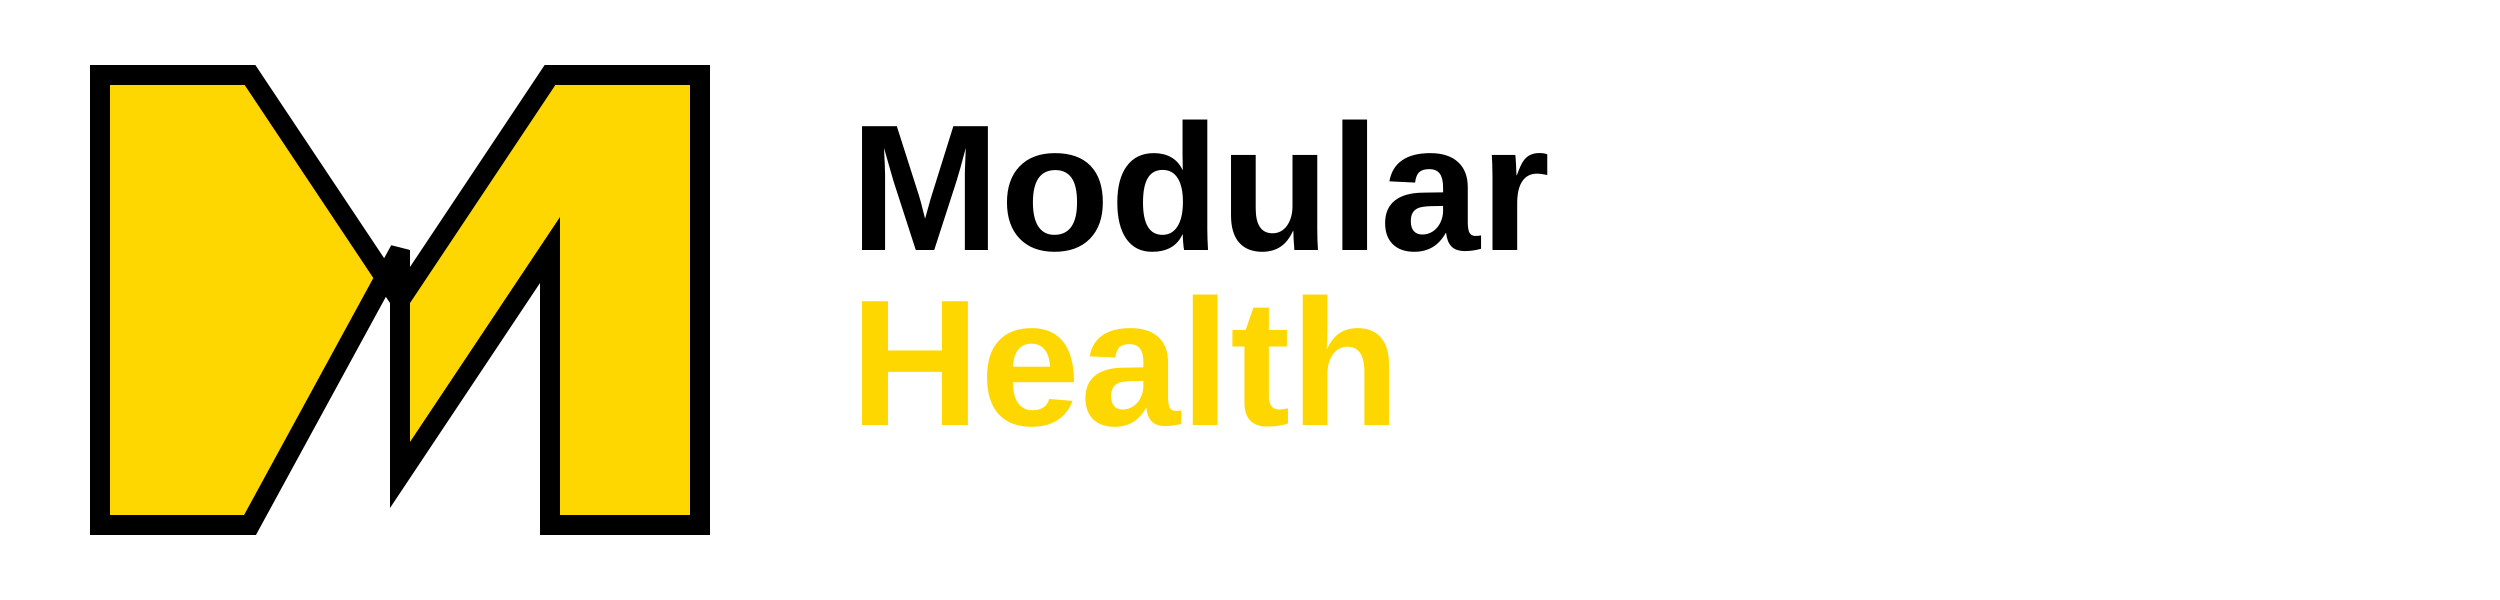
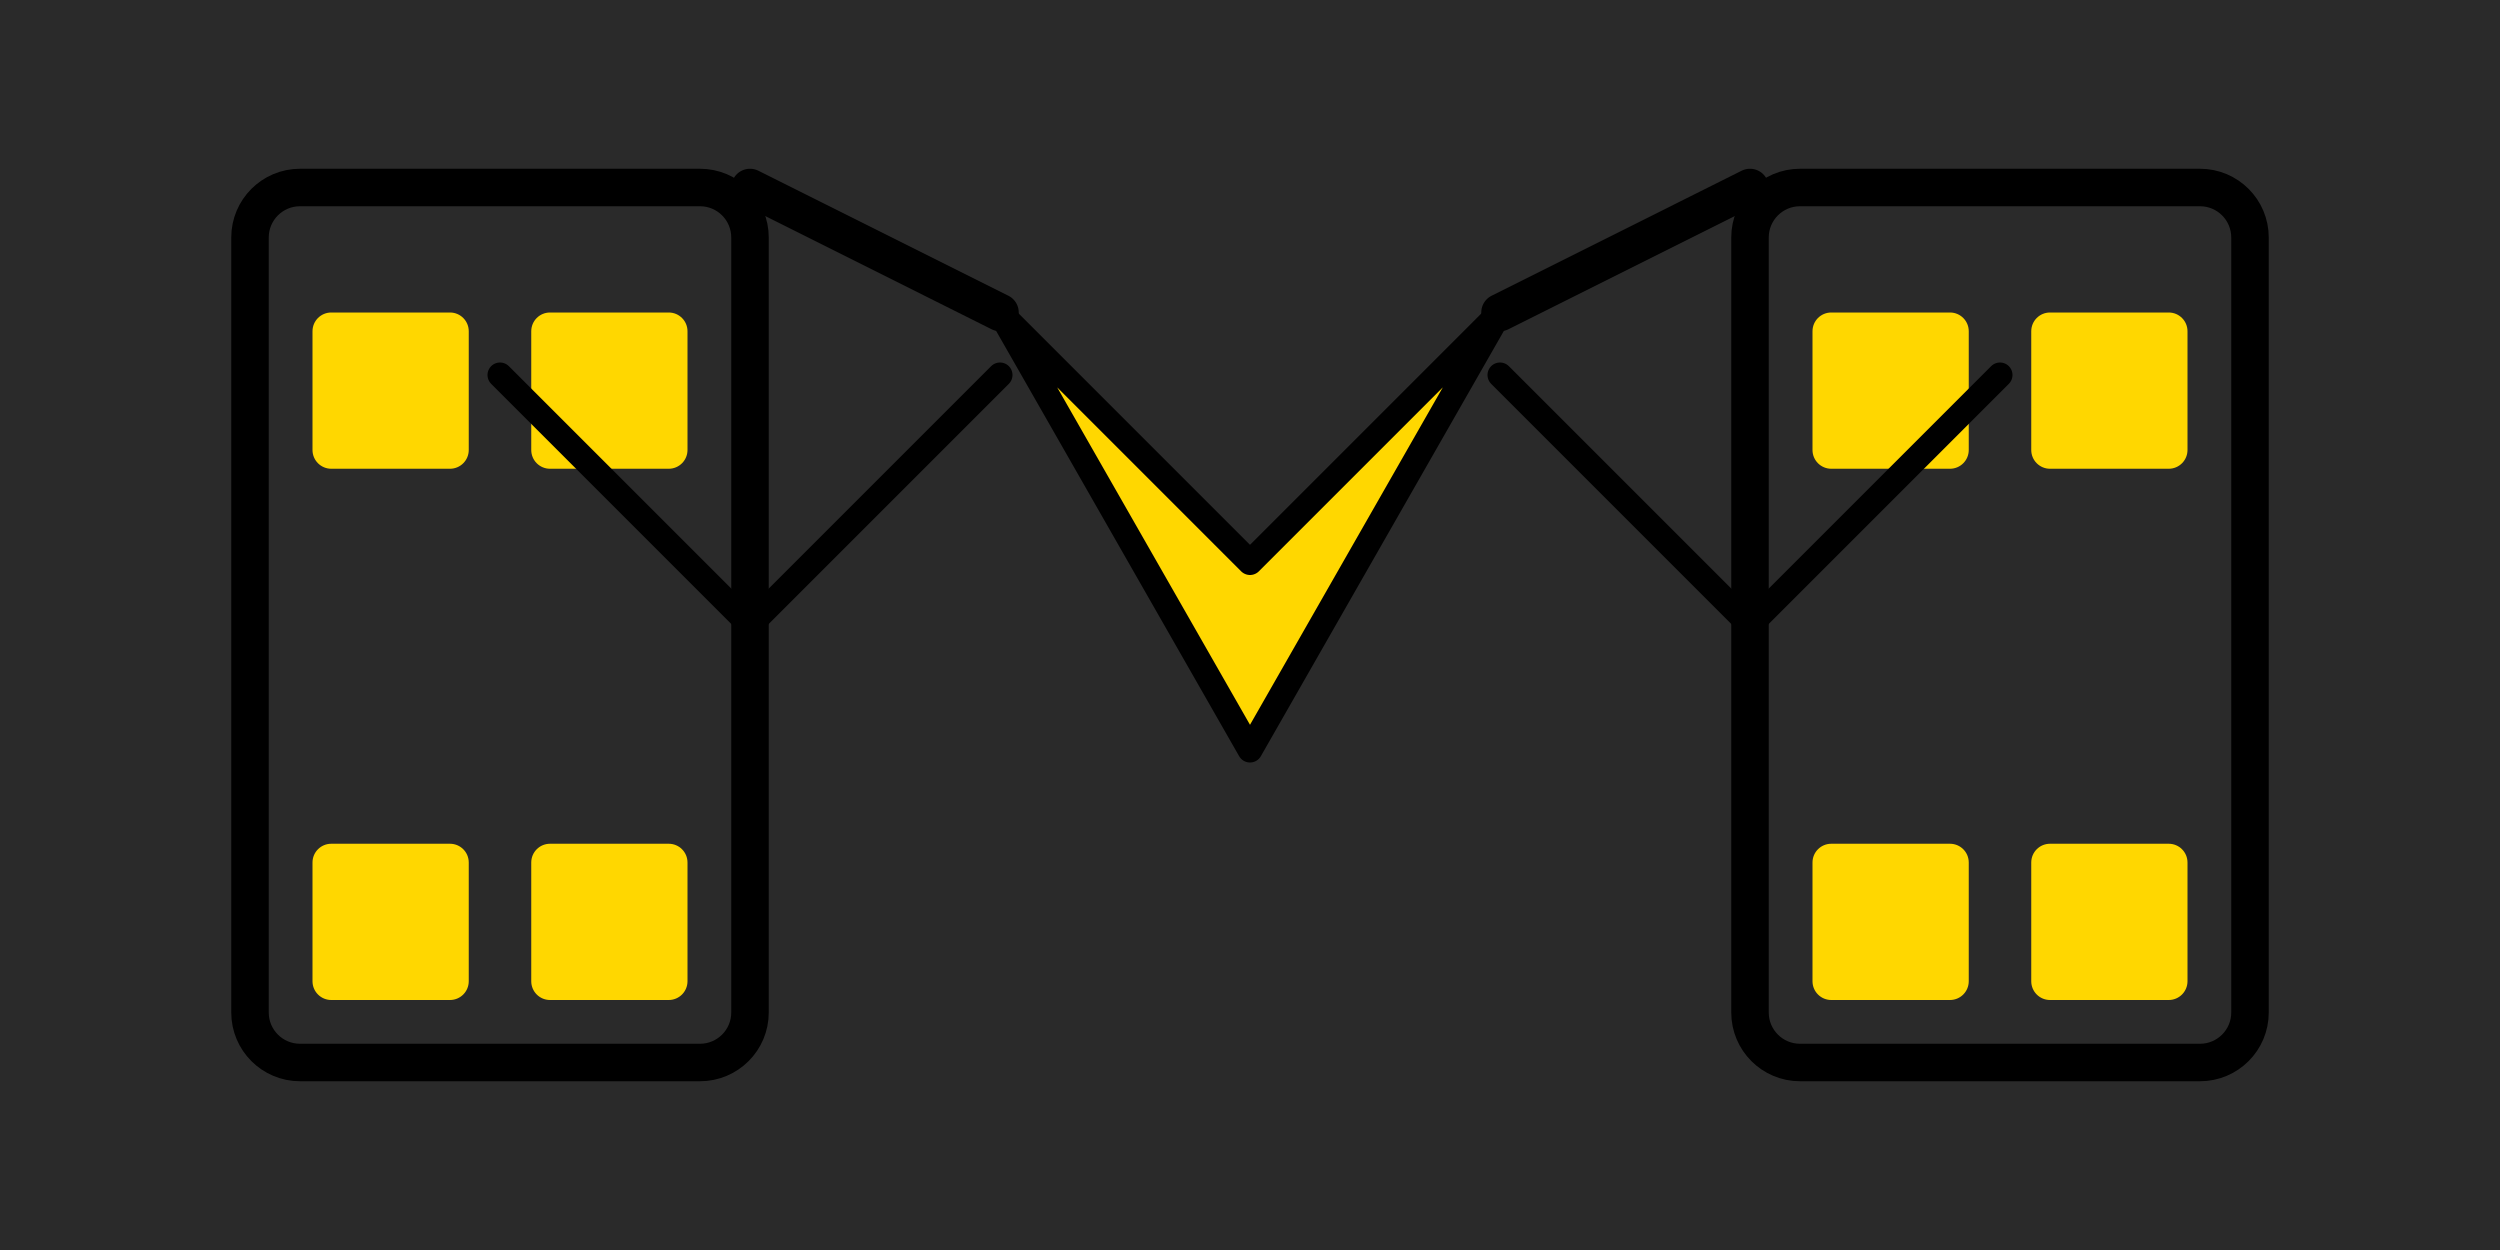
- <svg xmlns="http://www.w3.org/2000/svg" viewBox="0 0 500 120" width="500" height="120">
-   <rect width="500" height="120" fill="#ffffff" />
-   <g transform="translate(20, 15)">
-     <path d="M 0 0 L 30 0 L 60 45 L 90 0 L 120 0 L 120 90 L 90 90 L 90 35 L 60 80 L 60 35 L 30 90 L 0 90 Z" fill="#FFD700" />
-     <path d="M 0 0 L 30 0 L 60 45 L 90 0 L 120 0 L 120 90 L 90 90 L 90 35 L 60 80 L 60 35 L 30 90 L 0 90 Z" fill="none" stroke="#000000" stroke-width="4" />
-   </g>
-   <text x="170" y="50" font-family="Arial, sans-serif" font-size="36" font-weight="bold" fill="#000000">
-     Modular
-   </text>
-   <text x="170" y="85" font-family="Arial, sans-serif" font-size="36" font-weight="bold" fill="#FFD700">
-     Health
-   </text>
+ <svg xmlns="http://www.w3.org/2000/svg" width="400" height="200" viewBox="0 0 400 200">
+   <rect width="400" height="200" fill="#2a2a2a" />
+   <rect x="40" y="30" width="80" height="140" fill="#2a2a2a" stroke="#000" stroke-width="6" rx="8" />
+   <rect x="280" y="30" width="80" height="140" fill="#2a2a2a" stroke="#000" stroke-width="6" rx="8" />
+   <rect x="50" y="50" width="25" height="25" fill="#FFD700" rx="3" />
+   <rect x="85" y="50" width="25" height="25" fill="#FFD700" rx="3" />
+   <rect x="50" y="135" width="25" height="25" fill="#FFD700" rx="3" />
+   <rect x="85" y="135" width="25" height="25" fill="#FFD700" rx="3" />
+   <rect x="290" y="50" width="25" height="25" fill="#FFD700" rx="3" />
+   <rect x="325" y="50" width="25" height="25" fill="#FFD700" rx="3" />
+   <rect x="290" y="135" width="25" height="25" fill="#FFD700" rx="3" />
+   <rect x="325" y="135" width="25" height="25" fill="#FFD700" rx="3" />
+   <path d="M 160 50 L 200 120 L 240 50 L 200 90 Z" fill="#FFD700" stroke="#000" stroke-width="4" stroke-linejoin="round" />
+   <path d="M 120 30 L 160 50" stroke="#000" stroke-width="6" stroke-linecap="round" />
+   <path d="M 240 50 L 280 30" stroke="#000" stroke-width="6" stroke-linecap="round" />
+   <path d="M 80 60 L 120 100 L 160 60" stroke="#000" stroke-width="4" fill="none" stroke-linecap="round" />
+   <path d="M 240 60 L 280 100 L 320 60" stroke="#000" stroke-width="4" fill="none" stroke-linecap="round" />
</svg>
